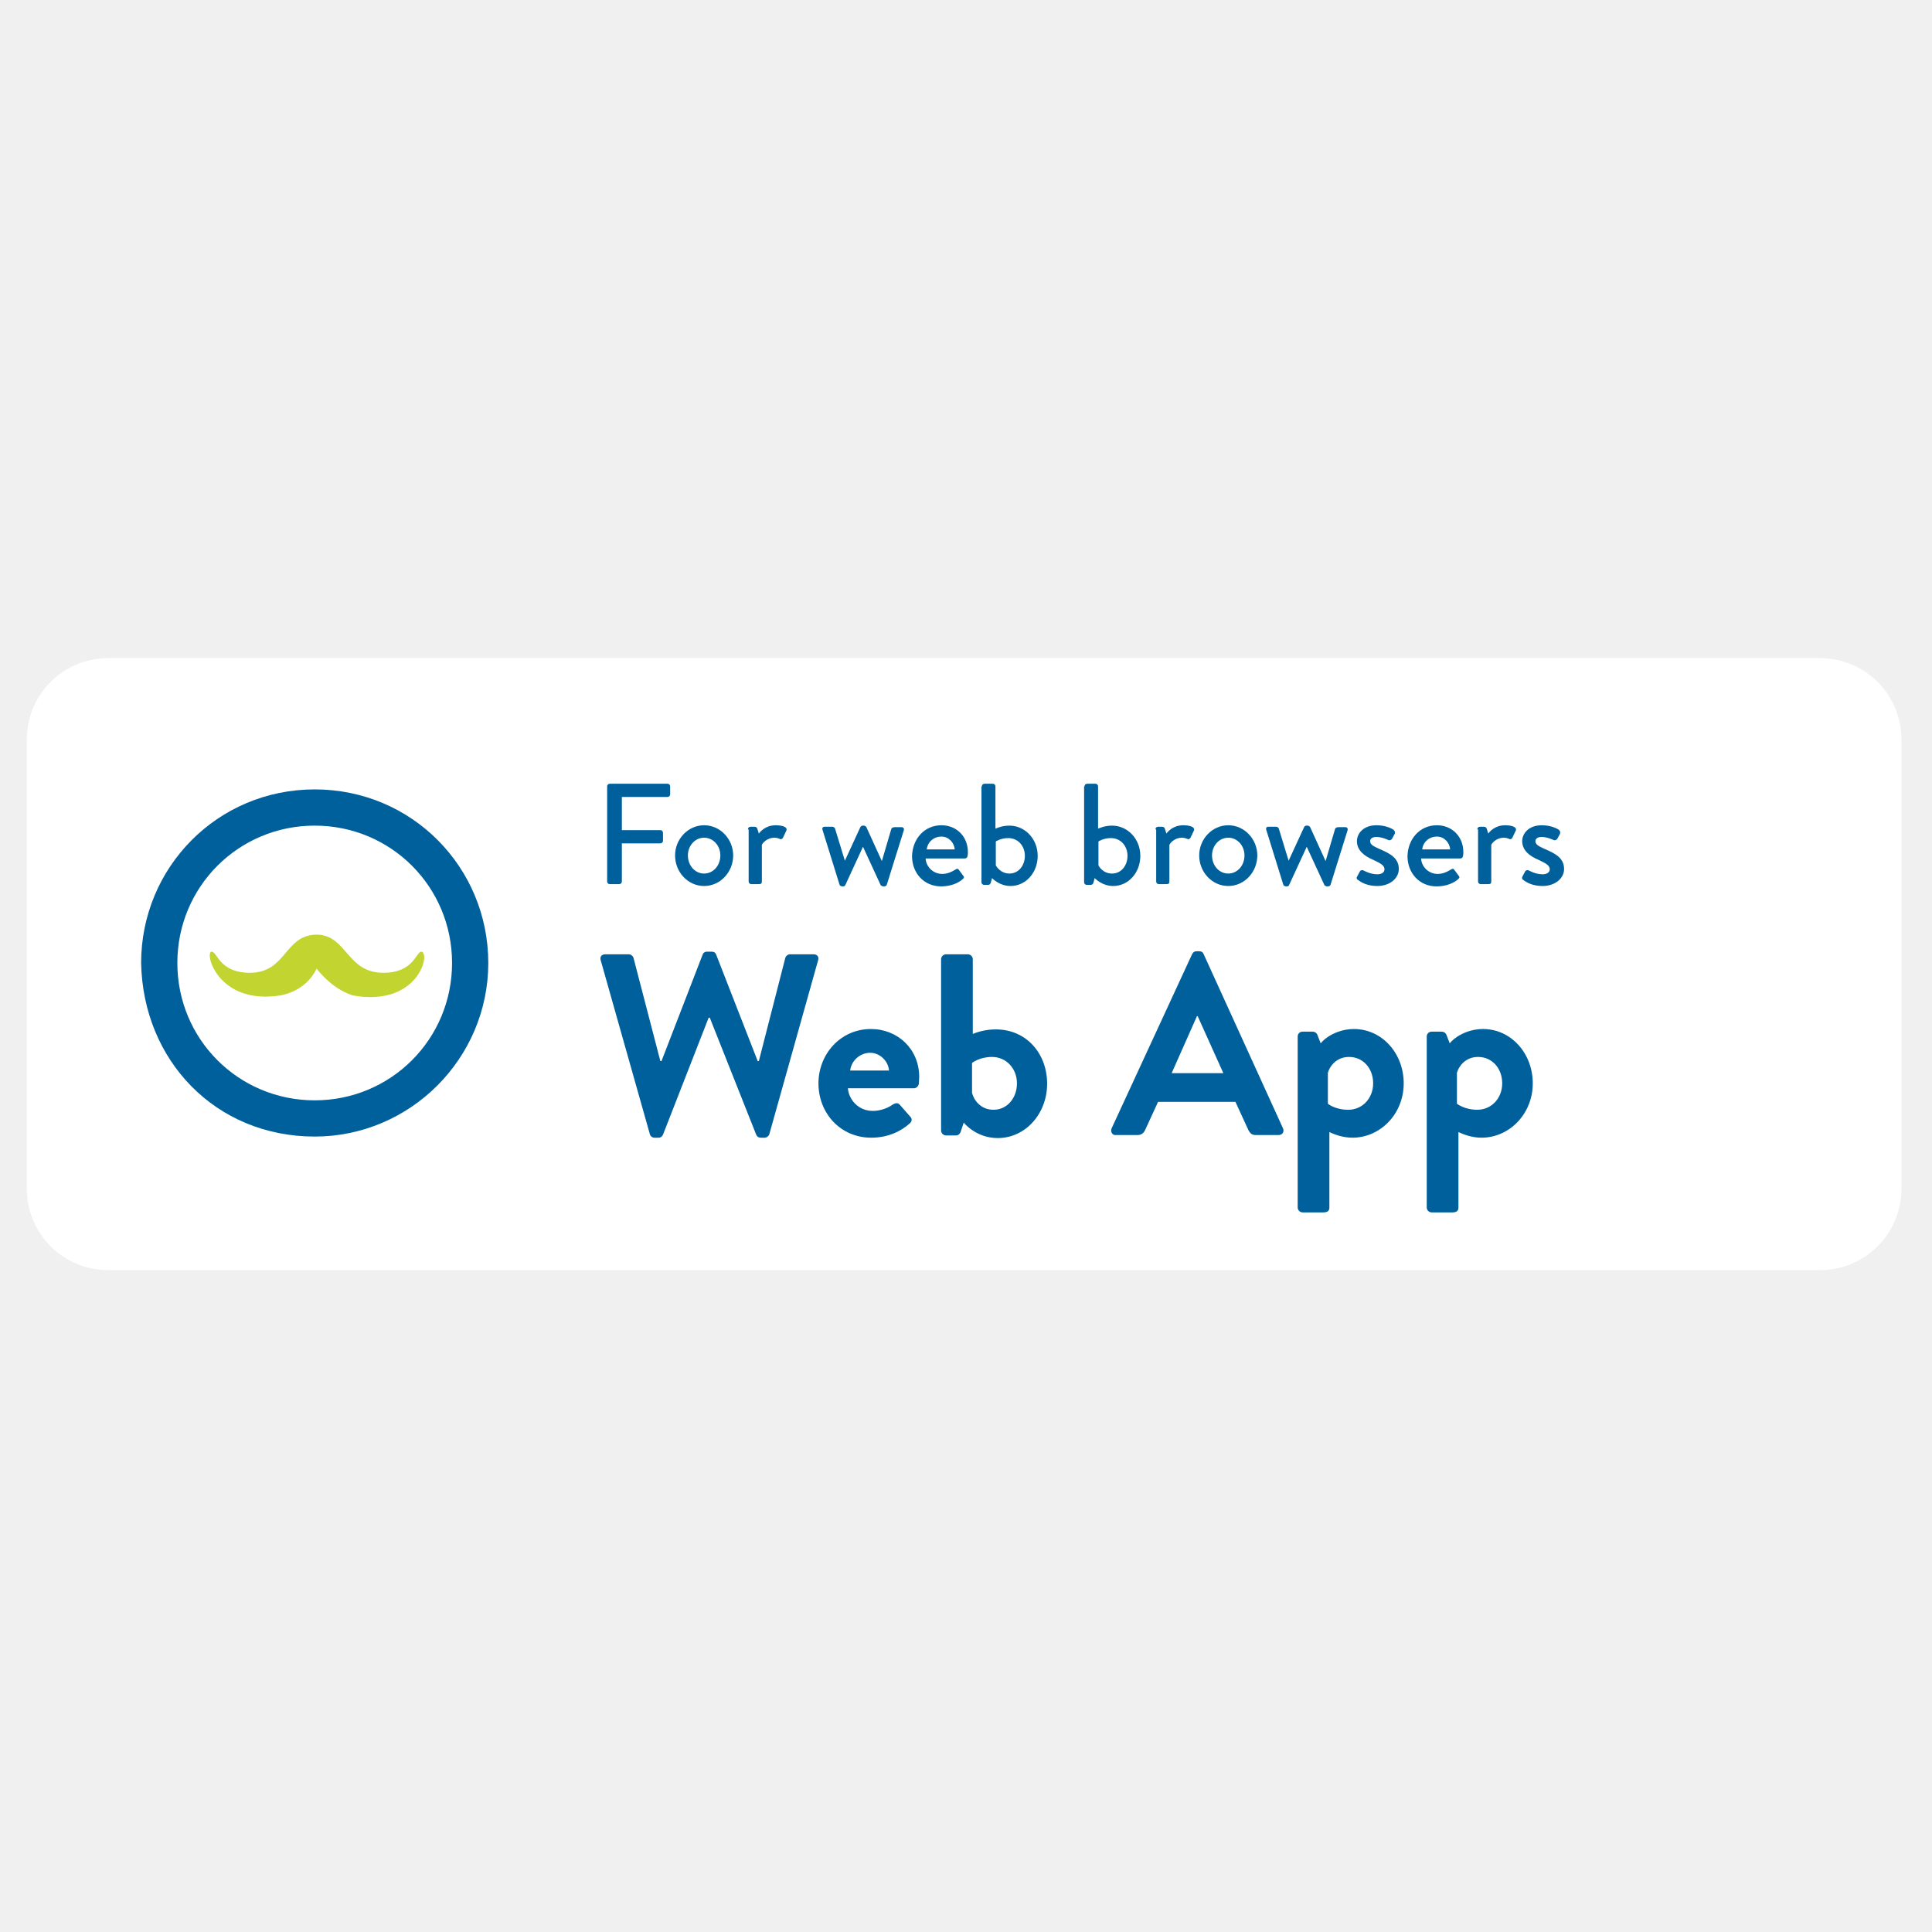
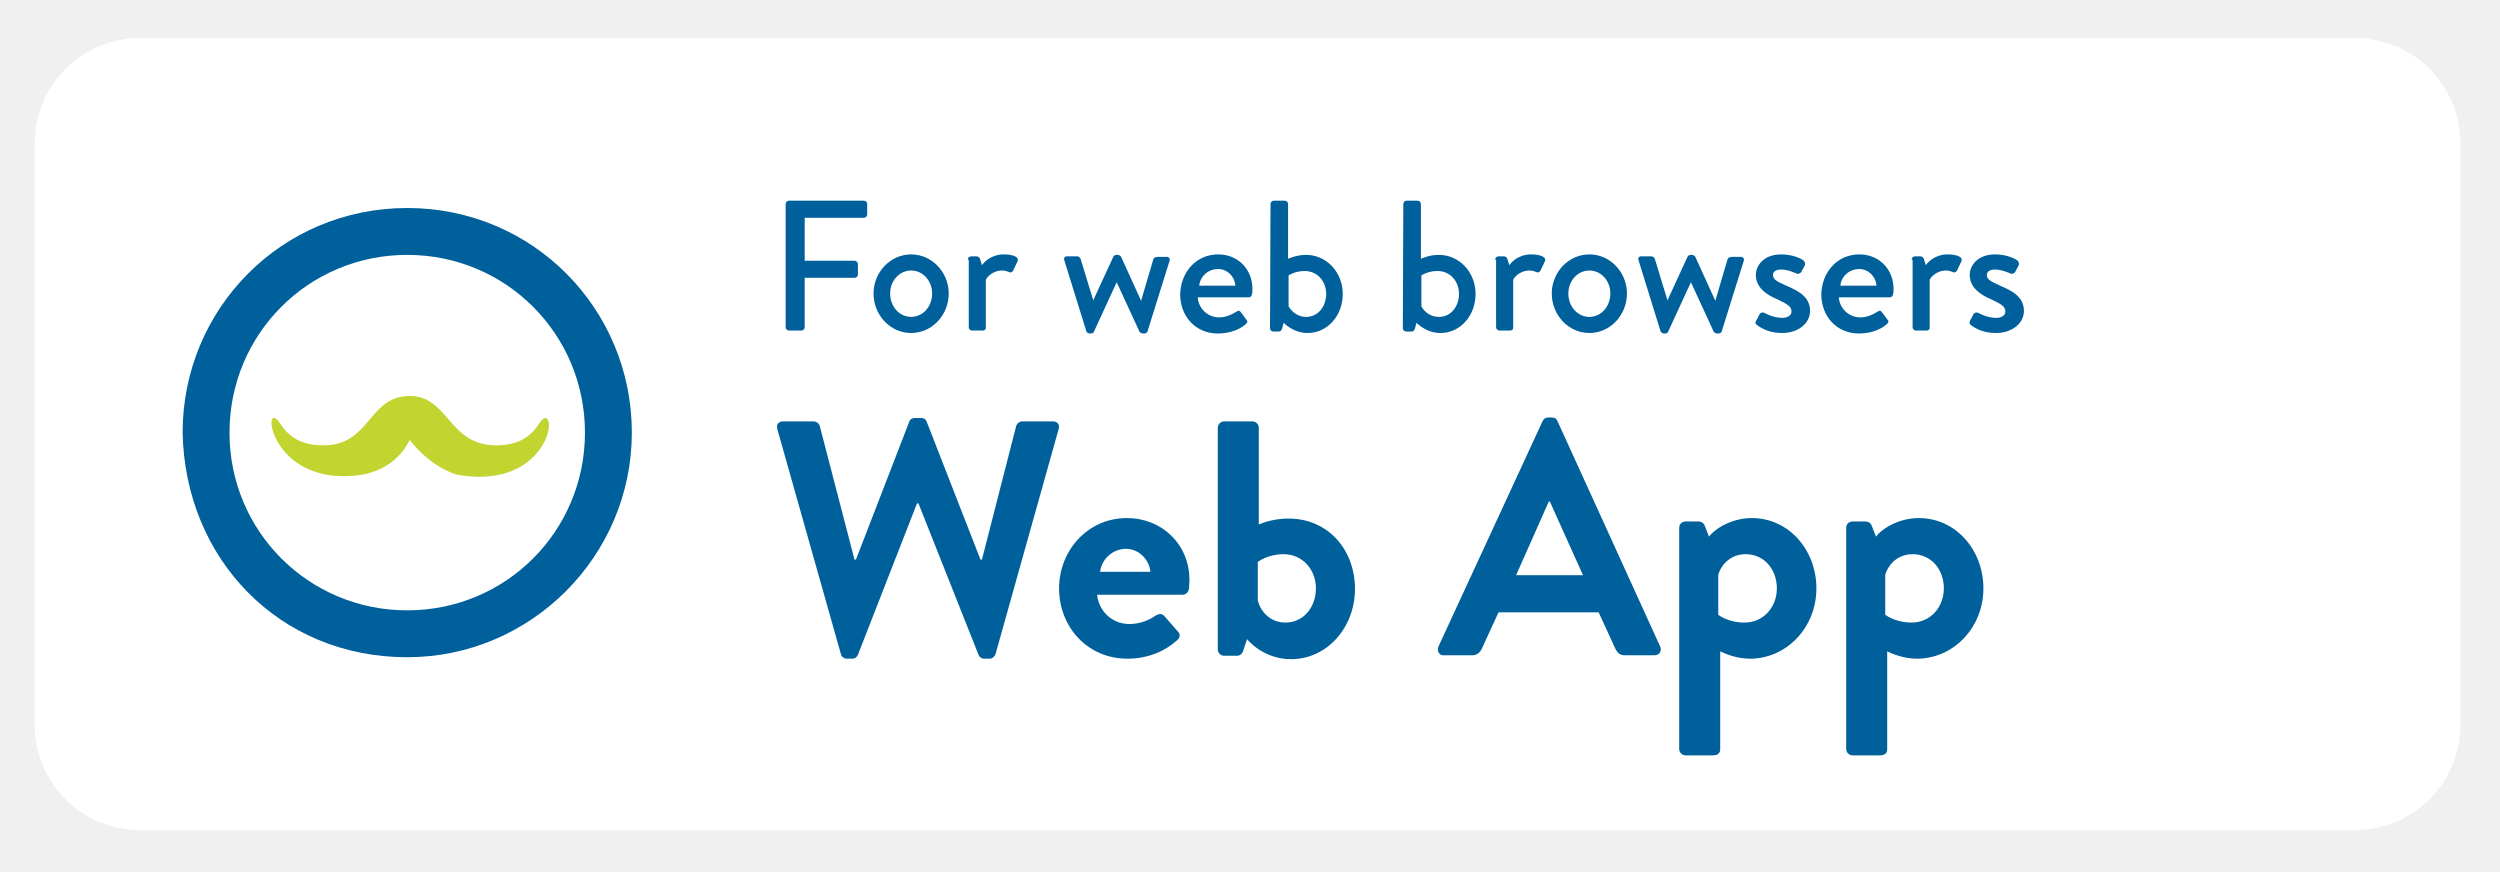
- <svg xmlns="http://www.w3.org/2000/svg" version="1.0" id="Layer_1" x="0px" y="0px" viewBox="0 0 512 512" enable-background="new 0 0 512 512" xml:space="preserve">
+ <svg xmlns="http://www.w3.org/2000/svg" version="1.1" id="Layer_1" x="0px" y="0px" viewBox="0 166.6 512 178.5" enable-background="new 0 166.6 512 178.5" xml:space="preserve">
  <g>
    <g>
      <g>
        <path fill="#FFFFFF" d="M503.9,314.9c0,12.1-9.6,21.7-21.7,21.7H28.8c-12.1,0-21.7-9.6-21.7-21.7V196.1     c0-12.1,9.6-21.7,21.7-21.7h453.4c12.1,0,21.7,9.6,21.7,21.7V314.9z" />
      </g>
    </g>
    <g>
      <path fill="#C1D42F" d="M111.7,252.2c-1.5,0-2,5.6-10.1,5.6c-9.6,0-9.6-9.6-17.2-10.1h-0.5l0,0l0,0h-0.5    c-8.1,0.5-7.6,10.1-17.2,10.1c-8.1,0-8.6-5.6-10.1-5.6c-2,0,1.5,14.2,18.2,11.6c5.1-1,8.1-4,9.6-7.1c2,2.5,5.1,5.6,9.6,7.1    C110.7,266.9,114.2,252.7,111.7,252.2z" />
      <path fill="#00609C" d="M83.4,301.2c25.3,0,46-20.7,46-46s-20.2-46-46-46s-46,20.7-46,46C37.9,281,57.1,301.2,83.4,301.2z     M83.4,291.6c-20.2,0-36.4-16.2-36.4-36.4s16.2-36.4,36.4-36.4s36.4,16.2,36.4,36.4S103.6,291.6,83.4,291.6z" />
    </g>
    <g enable-background="new    ">
-       <path fill="#00609C" d="M160.9,208.4c0-0.4,0.3-0.7,0.7-0.7h15.3c0.4,0,0.7,0.3,0.7,0.7v2.1c0,0.4-0.3,0.7-0.7,0.7h-12.1v8.8h10.2    c0.4,0,0.7,0.3,0.7,0.7v2.1c0,0.4-0.3,0.7-0.7,0.7h-10.2v10.1c0,0.4-0.3,0.7-0.7,0.7h-2.5c-0.4,0-0.7-0.3-0.7-0.7V208.4z" />
-       <path fill="#00609C" d="M186.6,218.7c4.3,0,7.7,3.7,7.7,8c0,4.4-3.4,8.1-7.7,8.1c-4.3,0-7.7-3.7-7.7-8.1    C178.9,222.4,182.3,218.7,186.6,218.7z M186.6,231.5c2.4,0,4.3-2.1,4.3-4.8c0-2.6-1.9-4.7-4.3-4.7c-2.4,0-4.3,2.1-4.3,4.7    C182.3,229.4,184.2,231.5,186.6,231.5z" />
-       <path fill="#00609C" d="M198.2,219.8c0-0.4,0.3-0.7,0.7-0.7h1.1c0.3,0,0.6,0.2,0.7,0.5l0.4,1.3c0.3-0.4,1.7-2.2,4.5-2.2    c1.5,0,3.2,0.4,2.8,1.4l-0.9,1.9c-0.2,0.4-0.6,0.5-0.9,0.3c-0.2-0.1-0.8-0.3-1.3-0.3c-2.2,0-3.3,1.6-3.4,1.9v9.7    c0,0.7-0.4,0.7-1,0.7h-1.8c-0.4,0-0.7-0.3-0.7-0.7V219.8z" />
-       <path fill="#00609C" d="M218,220c-0.2-0.5,0-0.9,0.5-0.9h2.1c0.3,0,0.6,0.2,0.7,0.5l2.6,8.5h0l4.1-8.9c0.1-0.2,0.3-0.4,0.7-0.4    h0.2c0.3,0,0.6,0.2,0.7,0.4l4.1,9h0l2.5-8.5c0.2-0.5,0.8-0.5,1.2-0.5h1.5c0.5,0,0.8,0.4,0.6,0.9l-4.5,14.4    c-0.1,0.2-0.3,0.4-0.7,0.4h-0.2c-0.3,0-0.6-0.2-0.7-0.3l-4.7-10.2h0l-4.7,10.2c-0.1,0.2-0.3,0.3-0.6,0.3h-0.2    c-0.3,0-0.6-0.2-0.7-0.4L218,220z" />
+       <path fill="#00609C" d="M160.9,208.4c0-0.4,0.3-0.7,0.7-0.7h15.3c0.4,0,0.7,0.3,0.7,0.7v2.1c0,0.4-0.3,0.7-0.7,0.7h-12.1v8.8H175    c0.4,0,0.7,0.3,0.7,0.7v2.1c0,0.4-0.3,0.7-0.7,0.7h-10.2v10.1c0,0.4-0.3,0.7-0.7,0.7h-2.5c-0.4,0-0.7-0.3-0.7-0.7V208.4z" />
+       <path fill="#00609C" d="M186.6,218.7c4.3,0,7.7,3.7,7.7,8c0,4.4-3.4,8.1-7.7,8.1s-7.7-3.7-7.7-8.1    C178.9,222.4,182.3,218.7,186.6,218.7z M186.6,231.5c2.4,0,4.3-2.1,4.3-4.8c0-2.6-1.9-4.7-4.3-4.7c-2.4,0-4.3,2.1-4.3,4.7    C182.3,229.4,184.2,231.5,186.6,231.5z" />
+       <path fill="#00609C" d="M198.2,219.8c0-0.4,0.3-0.7,0.7-0.7h1.1c0.3,0,0.6,0.2,0.7,0.5l0.4,1.3c0.3-0.4,1.7-2.2,4.5-2.2    c1.5,0,3.2,0.4,2.8,1.4l-0.9,1.9c-0.2,0.4-0.6,0.5-0.9,0.3c-0.2-0.1-0.8-0.3-1.3-0.3c-2.2,0-3.3,1.6-3.4,1.9v9.7    c0,0.7-0.4,0.7-1,0.7h-1.8c-0.4,0-0.7-0.3-0.7-0.7v-13.8H198.2z" />
+       <path fill="#00609C" d="M218,220c-0.2-0.5,0-0.9,0.5-0.9h2.1c0.3,0,0.6,0.2,0.7,0.5l2.6,8.5l0,0l4.1-8.9c0.1-0.2,0.3-0.4,0.7-0.4    h0.2c0.3,0,0.6,0.2,0.7,0.4l4.1,9l0,0l2.5-8.5c0.2-0.5,0.8-0.5,1.2-0.5h1.5c0.5,0,0.8,0.4,0.6,0.9l-4.5,14.4    c-0.1,0.2-0.3,0.4-0.7,0.4h-0.2c-0.3,0-0.6-0.2-0.7-0.3l-4.7-10.2l0,0l-4.7,10.2c-0.1,0.2-0.3,0.3-0.6,0.3h-0.2    c-0.3,0-0.6-0.2-0.7-0.4L218,220z" />
      <path fill="#00609C" d="M249.5,218.7c4,0,7,3,7,7.1c0,0.3,0,0.8-0.1,1c0,0.4-0.3,0.7-0.7,0.7h-10.4c0.1,2.1,1.9,4.1,4.4,4.1    c1.4,0,2.6-0.6,3.4-1.1c0.5-0.3,0.7-0.4,1,0l1.1,1.5c0.3,0.3,0.4,0.6-0.1,1c-1.1,1-3.1,1.9-5.7,1.9c-4.6,0-7.7-3.6-7.7-8    C241.8,222.4,244.9,218.7,249.5,218.7z M253,225.1c-0.1-1.8-1.6-3.4-3.5-3.4c-2.1,0-3.7,1.5-3.9,3.4H253z" />
-       <path fill="#00609C" d="M260.2,208.4c0-0.4,0.3-0.7,0.7-0.7h2.2c0.4,0,0.7,0.3,0.7,0.7v11.2c0.3-0.1,1.7-0.8,3.7-0.8    c4.2,0,7.5,3.6,7.5,8c0,4.4-3.1,8-7.2,8c-3,0-4.9-2.1-4.9-2.1l-0.3,1.1c-0.1,0.4-0.3,0.7-0.7,0.7h-1.1c-0.4,0-0.7-0.3-0.7-0.7    V208.4z M267.5,231.5c2.5,0,4.1-2.2,4.1-4.7c0-2.6-1.8-4.7-4.4-4.7c-2,0-3.3,0.9-3.3,0.9v6.3C264,229.6,265.2,231.5,267.5,231.5z" />
-       <path fill="#00609C" d="M287.4,208.4c0-0.4,0.3-0.7,0.7-0.7h2.2c0.4,0,0.7,0.3,0.7,0.7v11.2c0.3-0.1,1.7-0.8,3.7-0.8    c4.2,0,7.5,3.6,7.5,8c0,4.4-3.1,8-7.2,8c-3,0-4.9-2.1-4.9-2.1l-0.3,1.1c-0.1,0.4-0.3,0.7-0.7,0.7h-1.1c-0.4,0-0.7-0.3-0.7-0.7    V208.4z M294.7,231.5c2.5,0,4.1-2.2,4.1-4.7c0-2.6-1.8-4.7-4.4-4.7c-2,0-3.3,0.9-3.3,0.9v6.3C291.2,229.6,292.3,231.5,294.7,231.5    z" />
-       <path fill="#00609C" d="M306.2,219.8c0-0.4,0.3-0.7,0.7-0.7h1.1c0.3,0,0.6,0.2,0.7,0.5l0.4,1.3c0.3-0.4,1.7-2.2,4.5-2.2    c1.5,0,3.2,0.4,2.8,1.4l-0.9,1.9c-0.2,0.4-0.6,0.5-0.9,0.3c-0.2-0.1-0.8-0.3-1.3-0.3c-2.2,0-3.3,1.6-3.4,1.9v9.7    c0,0.7-0.4,0.7-1,0.7h-1.8c-0.4,0-0.7-0.3-0.7-0.7V219.8z" />
+       <path fill="#00609C" d="M260.2,208.4c0-0.4,0.3-0.7,0.7-0.7h2.2c0.4,0,0.7,0.3,0.7,0.7v11.2c0.3-0.1,1.7-0.8,3.7-0.8    c4.2,0,7.5,3.6,7.5,8s-3.1,8-7.2,8c-3,0-4.9-2.1-4.9-2.1l-0.3,1.1c-0.1,0.4-0.3,0.7-0.7,0.7h-1.1c-0.4,0-0.7-0.3-0.7-0.7    L260.2,208.4L260.2,208.4z M267.5,231.5c2.5,0,4.1-2.2,4.1-4.7c0-2.6-1.8-4.7-4.4-4.7c-2,0-3.3,0.9-3.3,0.9v6.3    C264,229.6,265.2,231.5,267.5,231.5z" />
+       <path fill="#00609C" d="M287.4,208.4c0-0.4,0.3-0.7,0.7-0.7h2.2c0.4,0,0.7,0.3,0.7,0.7v11.2c0.3-0.1,1.7-0.8,3.7-0.8    c4.2,0,7.5,3.6,7.5,8s-3.1,8-7.2,8c-3,0-4.9-2.1-4.9-2.1l-0.3,1.1c-0.1,0.4-0.3,0.7-0.7,0.7H288c-0.4,0-0.7-0.3-0.7-0.7    L287.4,208.4L287.4,208.4z M294.7,231.5c2.5,0,4.1-2.2,4.1-4.7c0-2.6-1.8-4.7-4.4-4.7c-2,0-3.3,0.9-3.3,0.9v6.3    C291.2,229.6,292.3,231.5,294.7,231.5z" />
+       <path fill="#00609C" d="M306.2,219.8c0-0.4,0.3-0.7,0.7-0.7h1.1c0.3,0,0.6,0.2,0.7,0.5l0.4,1.3c0.3-0.4,1.7-2.2,4.5-2.2    c1.5,0,3.2,0.4,2.8,1.4l-0.9,1.9c-0.2,0.4-0.6,0.5-0.9,0.3c-0.2-0.1-0.8-0.3-1.3-0.3c-2.2,0-3.3,1.6-3.4,1.9v9.7    c0,0.7-0.4,0.7-1,0.7h-1.8c-0.4,0-0.7-0.3-0.7-0.7v-13.8H306.2z" />
      <path fill="#00609C" d="M325.5,218.7c4.3,0,7.7,3.7,7.7,8c0,4.4-3.4,8.1-7.7,8.1s-7.7-3.7-7.7-8.1    C317.8,222.4,321.2,218.7,325.5,218.7z M325.5,231.5c2.4,0,4.3-2.1,4.3-4.8c0-2.6-1.9-4.7-4.3-4.7s-4.3,2.1-4.3,4.7    C321.2,229.4,323.1,231.5,325.5,231.5z" />
-       <path fill="#00609C" d="M335.6,220c-0.2-0.5,0-0.9,0.5-0.9h2.1c0.3,0,0.6,0.2,0.7,0.5l2.6,8.5h0l4.1-8.9c0.1-0.2,0.3-0.4,0.7-0.4    h0.2c0.3,0,0.6,0.2,0.7,0.4l4.1,9h0l2.5-8.5c0.2-0.5,0.8-0.5,1.2-0.5h1.5c0.5,0,0.8,0.4,0.6,0.9l-4.5,14.4    c-0.1,0.2-0.3,0.4-0.7,0.4h-0.2c-0.3,0-0.6-0.2-0.7-0.3l-4.7-10.2h0l-4.7,10.2c-0.1,0.2-0.3,0.3-0.6,0.3h-0.2    c-0.3,0-0.6-0.2-0.7-0.4L335.6,220z" />
+       <path fill="#00609C" d="M335.6,220c-0.2-0.5,0-0.9,0.5-0.9h2.1c0.3,0,0.6,0.2,0.7,0.5l2.6,8.5l0,0l4.1-8.9    c0.1-0.2,0.3-0.4,0.7-0.4h0.2c0.3,0,0.6,0.2,0.7,0.4l4.1,9l0,0l2.5-8.5c0.2-0.5,0.8-0.5,1.2-0.5h1.5c0.5,0,0.8,0.4,0.6,0.9    l-4.5,14.4c-0.1,0.2-0.3,0.4-0.7,0.4h-0.2c-0.3,0-0.6-0.2-0.7-0.3l-4.7-10.2l0,0l-4.7,10.2c-0.1,0.2-0.3,0.3-0.6,0.3h-0.2    c-0.3,0-0.6-0.2-0.7-0.4L335.6,220z" />
      <path fill="#00609C" d="M359.6,232.4l0.8-1.5c0.2-0.3,0.6-0.4,1-0.2c0,0,1.7,1,3.6,1c1.1,0,1.9-0.5,1.9-1.3c0-1-0.8-1.5-2.9-2.5    c-2.4-1-4.4-2.5-4.4-5c0-1.9,1.6-4.2,5.2-4.2c2.1,0,3.8,0.7,4.5,1.2c0.3,0.2,0.5,0.7,0.3,1.1l-0.7,1.3c-0.2,0.3-0.7,0.5-1,0.3    c0,0-1.7-0.8-3.1-0.8c-1.3,0-1.7,0.6-1.7,1.1c0,1,1,1.4,2.5,2.1c2.8,1.2,5.1,2.4,5.1,5.3c0,2.4-2.3,4.5-5.7,4.5    c-2.6,0-4.2-0.9-5.1-1.6C359.6,233.1,359.4,232.7,359.6,232.4z" />
      <path fill="#00609C" d="M380.8,218.7c4,0,7,3,7,7.1c0,0.3,0,0.8-0.1,1c0,0.4-0.3,0.7-0.7,0.7h-10.4c0.1,2.1,1.9,4.1,4.4,4.1    c1.4,0,2.6-0.6,3.4-1.1c0.5-0.3,0.7-0.4,1,0l1.1,1.5c0.3,0.3,0.4,0.6-0.1,1c-1.1,1-3.1,1.9-5.7,1.9c-4.6,0-7.7-3.6-7.7-8    C373.1,222.4,376.2,218.7,380.8,218.7z M384.3,225.1c-0.1-1.8-1.6-3.4-3.5-3.4c-2.1,0-3.7,1.5-3.9,3.4H384.3z" />
-       <path fill="#00609C" d="M391.5,219.8c0-0.4,0.3-0.7,0.7-0.7h1.1c0.3,0,0.6,0.2,0.7,0.5l0.4,1.3c0.3-0.4,1.7-2.2,4.5-2.2    c1.5,0,3.2,0.4,2.8,1.4l-0.9,1.9c-0.2,0.4-0.6,0.5-0.9,0.3c-0.2-0.1-0.8-0.3-1.3-0.3c-2.2,0-3.3,1.6-3.4,1.9v9.7    c0,0.7-0.4,0.7-1,0.7h-1.8c-0.4,0-0.7-0.3-0.7-0.7V219.8z" />
+       <path fill="#00609C" d="M391.5,219.8c0-0.4,0.3-0.7,0.7-0.7h1.1c0.3,0,0.6,0.2,0.7,0.5l0.4,1.3c0.3-0.4,1.7-2.2,4.5-2.2    c1.5,0,3.2,0.4,2.8,1.4l-0.9,1.9c-0.2,0.4-0.6,0.5-0.9,0.3c-0.2-0.1-0.8-0.3-1.3-0.3c-2.2,0-3.3,1.6-3.4,1.9v9.7    c0,0.7-0.4,0.7-1,0.7h-1.8c-0.4,0-0.7-0.3-0.7-0.7v-13.8H391.5z" />
      <path fill="#00609C" d="M403.4,232.4l0.8-1.5c0.2-0.3,0.6-0.4,1-0.2c0,0,1.7,1,3.6,1c1.1,0,1.9-0.5,1.9-1.3c0-1-0.8-1.5-2.9-2.5    c-2.4-1-4.4-2.5-4.4-5c0-1.9,1.6-4.2,5.2-4.2c2.1,0,3.8,0.7,4.5,1.2c0.3,0.2,0.5,0.7,0.3,1.1l-0.7,1.3c-0.2,0.3-0.7,0.5-1,0.3    c0,0-1.7-0.8-3.1-0.8c-1.3,0-1.7,0.6-1.7,1.1c0,1,1,1.4,2.5,2.1c2.8,1.2,5.1,2.4,5.1,5.3c0,2.4-2.3,4.5-5.7,4.5    c-2.6,0-4.2-0.9-5.1-1.6C403.4,233.1,403.3,232.7,403.4,232.4z" />
    </g>
    <g enable-background="new    ">
      <path fill="#00609C" d="M159.2,254.5c-0.3-1,0.3-1.6,1.2-1.6h6.3c0.5,0,1.1,0.5,1.2,1l7.1,27.3h0.3l10.9-28.2    c0.1-0.4,0.5-0.8,1.2-0.8h1.2c0.7,0,1,0.3,1.2,0.8l11,28.2h0.3l7-27.3c0.1-0.5,0.7-1,1.2-1h6.3c1,0,1.5,0.7,1.2,1.6l-12.9,46    c-0.1,0.5-0.7,1-1.2,1h-1.1c-0.6,0-1-0.3-1.2-0.8l-12.3-31h-0.3l-12.1,31c-0.2,0.4-0.5,0.8-1.2,0.8h-1.1c-0.5,0-1.1-0.4-1.2-1    L159.2,254.5z" />
      <path fill="#00609C" d="M230.8,272.7c7.1,0,12.8,5.3,12.8,12.7c0,0.5-0.1,1.4-0.1,1.8c-0.1,0.7-0.7,1.2-1.3,1.2h-17.5    c0.2,2.8,2.6,6,6.6,6c2.1,0,4.1-0.8,5.3-1.7c0.7-0.4,1.3-0.5,1.8,0l2.8,3.2c0.5,0.5,0.6,1.2-0.1,1.8c-2.3,2.1-5.8,3.8-10.2,3.8    c-8.2,0-14-6.5-14-14.4C216.9,279.4,222.7,272.7,230.8,272.7z M235.6,283.7c-0.2-2.5-2.4-4.7-5-4.7c-2.7,0-5,2.1-5.3,4.7H235.6z" />
      <path fill="#00609C" d="M249.4,254.2c0-0.7,0.6-1.3,1.3-1.3h5.8c0.7,0,1.3,0.6,1.3,1.3V274c1.2-0.5,3.4-1.2,6.1-1.2    c8.1,0,13.6,6.4,13.6,14.4c0,7.9-5.7,14.4-13.1,14.4c-5.8,0-9-4.1-9-4.1l-0.7,2.1c-0.2,0.8-0.7,1.3-1.3,1.3h-2.7    c-0.7,0-1.3-0.6-1.3-1.3V254.2z M263.3,294.1c3.6,0,6.2-3.1,6.2-7s-2.8-7-6.6-7c-3.4,0-5.3,1.6-5.3,1.6v7.9    C258,291.3,259.7,294.1,263.3,294.1z" />
-       <path fill="#00609C" d="M294.6,299l21.3-46.1c0.2-0.4,0.5-0.8,1.2-0.8h0.7c0.7,0,1,0.3,1.2,0.8L340,299c0.4,0.9-0.1,1.8-1.2,1.8    h-6c-1,0-1.5-0.4-2-1.4l-3.4-7.4h-20.5l-3.4,7.4c-0.3,0.7-0.9,1.4-2,1.4h-6C294.8,300.8,294.2,299.9,294.6,299z M324.2,284.4    l-6.8-15.1h-0.2l-6.7,15.1H324.2z" />
+       <path fill="#00609C" d="M294.6,299l21.3-46.1c0.2-0.4,0.5-0.8,1.2-0.8h0.7c0.7,0,1,0.3,1.2,0.8l21,46.1c0.4,0.9-0.1,1.8-1.2,1.8    h-6c-1,0-1.5-0.4-2-1.4l-3.4-7.4h-20.5l-3.4,7.4c-0.3,0.7-0.9,1.4-2,1.4h-6C294.8,300.8,294.2,299.9,294.6,299z M324.2,284.4    l-6.8-15.1h-0.2l-6.7,15.1H324.2z" />
      <path fill="#00609C" d="M352.3,320c0,0.8-0.4,1.3-1.6,1.3h-5.5c-0.7,0-1.3-0.6-1.3-1.3v-45.3c0-0.8,0.6-1.3,1.3-1.3h2.7    c0.5,0,1,0.3,1.2,0.8l0.9,2.3c1-1.4,4.4-3.8,8.8-3.8c7.5,0,13.2,6.5,13.2,14.4c0,8.1-6.2,14.4-13.6,14.4c-2.7,0-5.1-1-6.1-1.5V320    z M357.3,294.1c3.8,0,6.6-3.1,6.6-7s-2.6-7-6.4-7c-3.5,0-5.2,2.7-5.6,4.2v8.2C351.9,292.5,353.8,294.1,357.3,294.1z" />
      <path fill="#00609C" d="M386.5,320c0,0.8-0.4,1.3-1.6,1.3h-5.5c-0.7,0-1.3-0.6-1.3-1.3v-45.3c0-0.8,0.6-1.3,1.3-1.3h2.7    c0.5,0,1,0.3,1.2,0.8l0.9,2.3c1-1.4,4.4-3.8,8.8-3.8c7.5,0,13.2,6.5,13.2,14.4c0,8.1-6.2,14.4-13.6,14.4c-2.7,0-5.1-1-6.1-1.5V320    z M391.5,294.1c3.8,0,6.6-3.1,6.6-7s-2.6-7-6.4-7c-3.5,0-5.2,2.7-5.6,4.2v8.2C386.1,292.5,388.1,294.1,391.5,294.1z" />
    </g>
  </g>
</svg>
